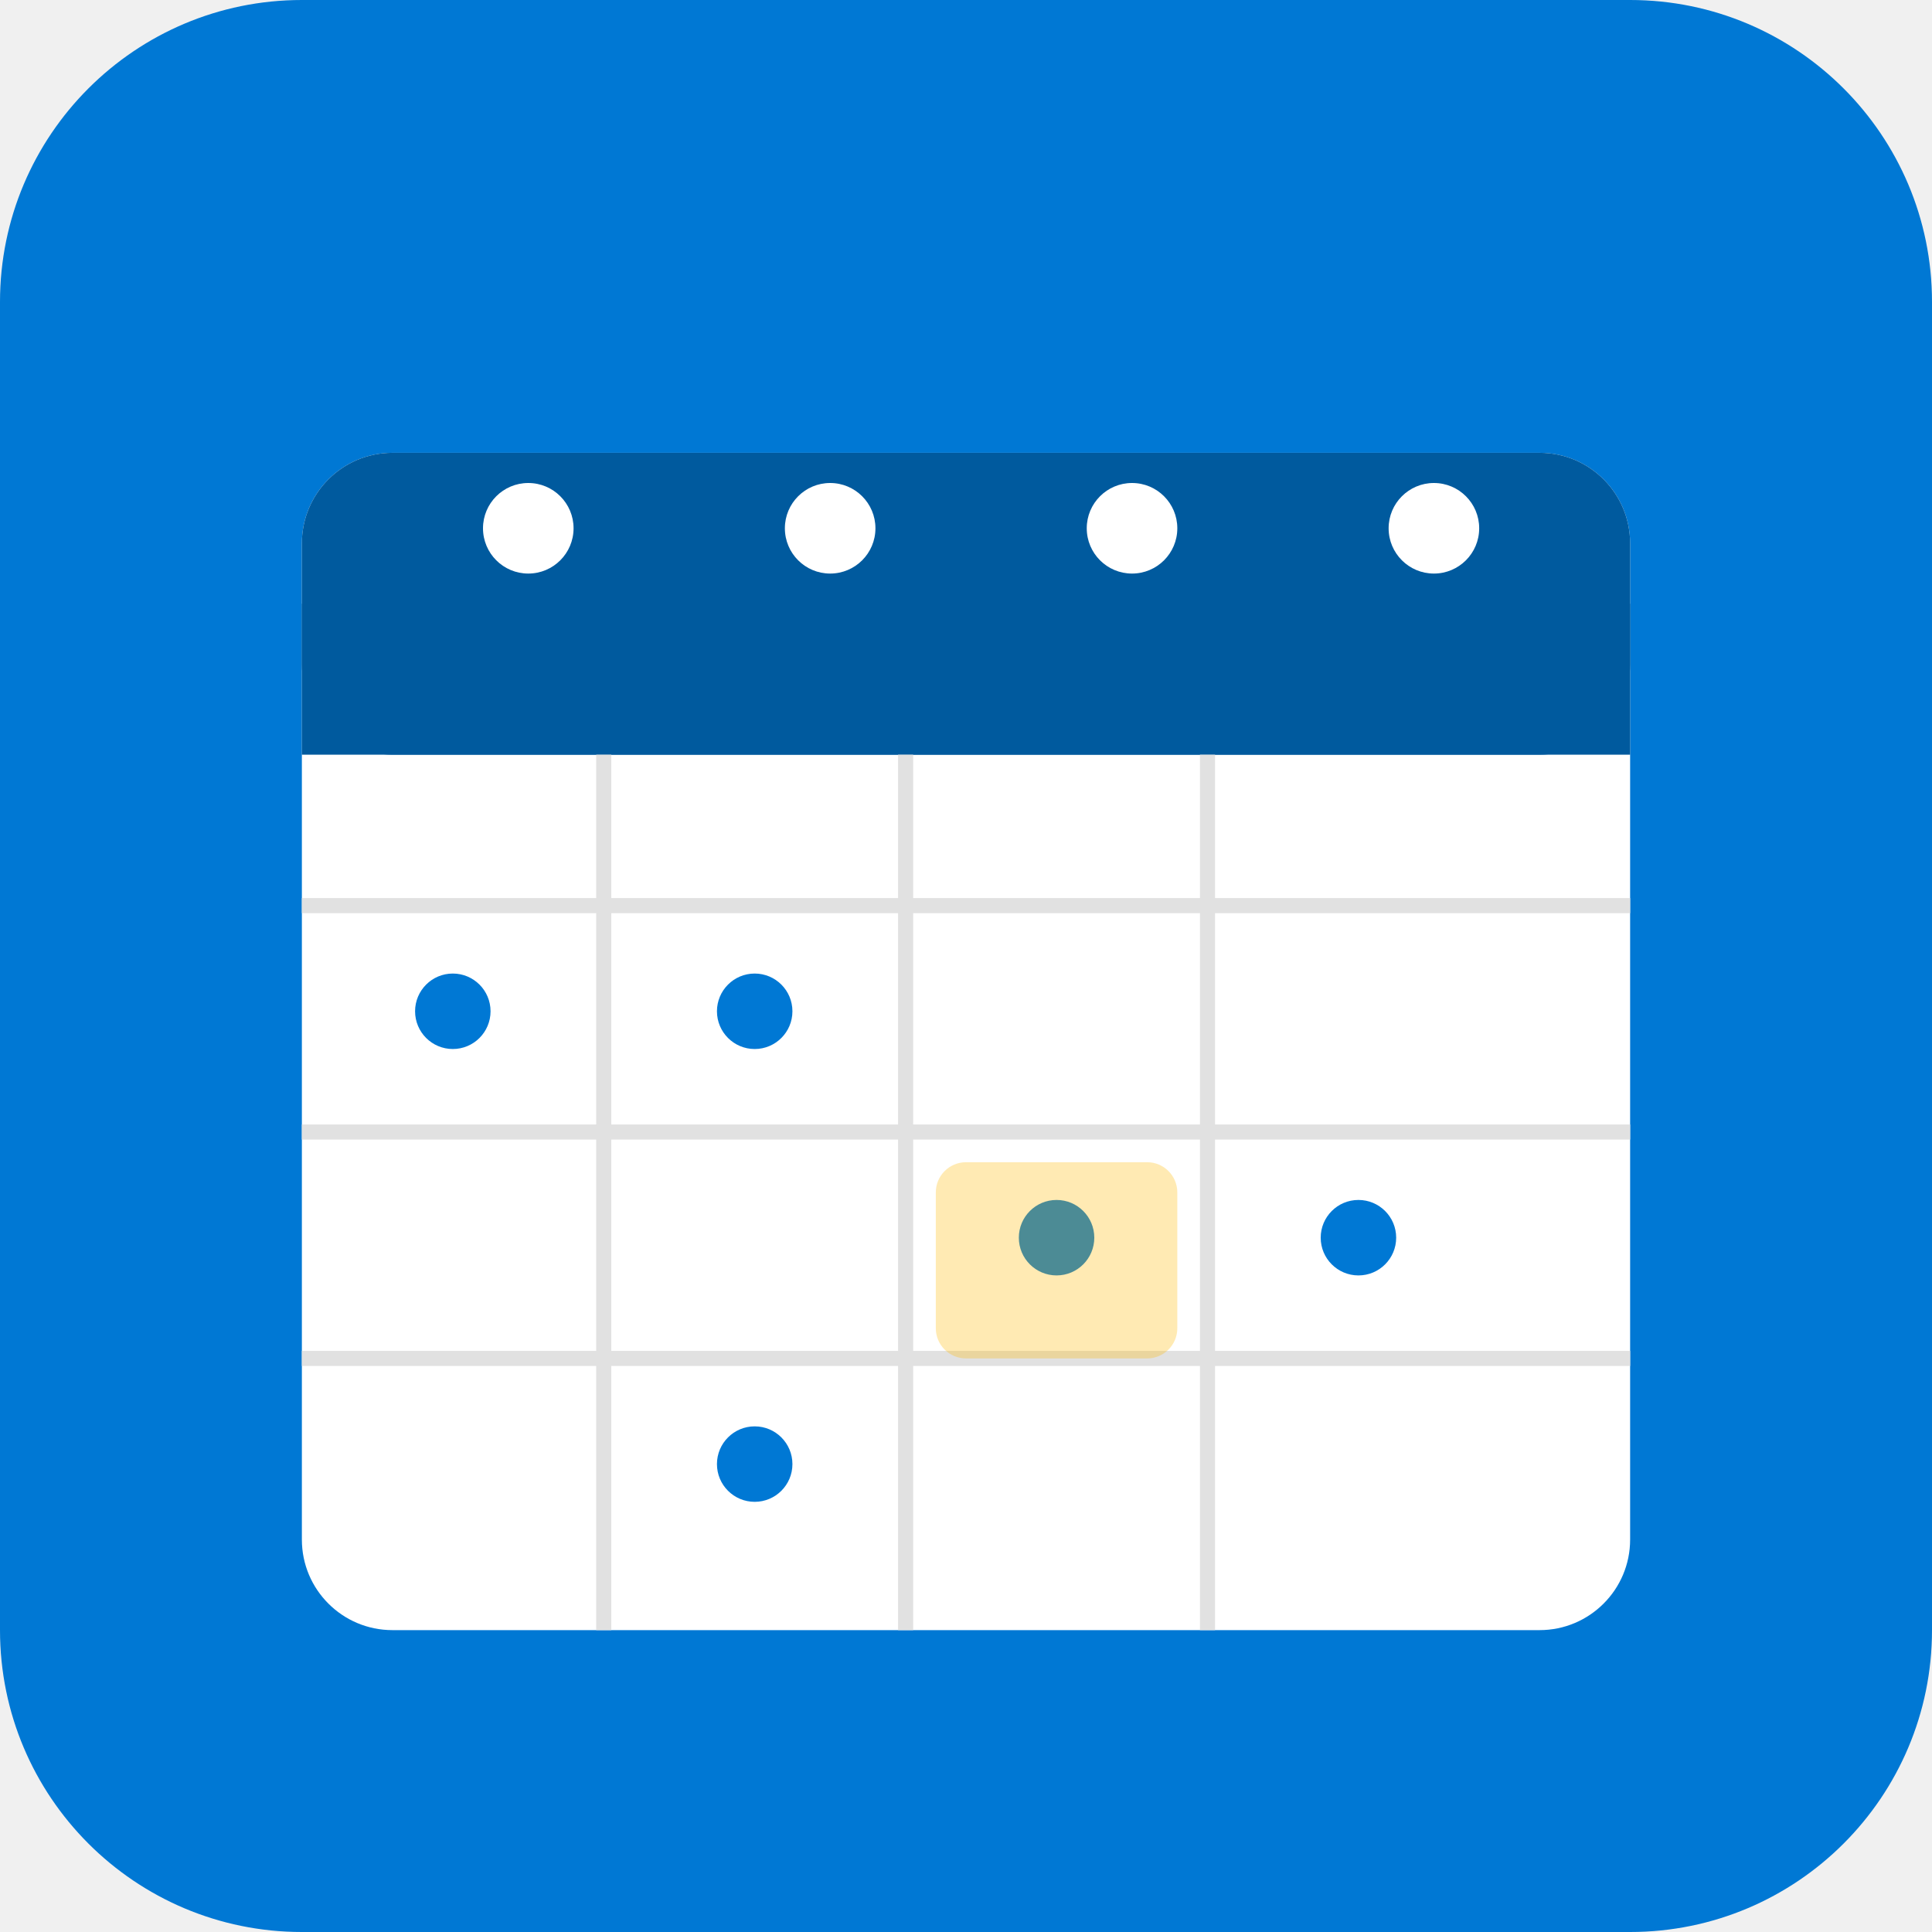
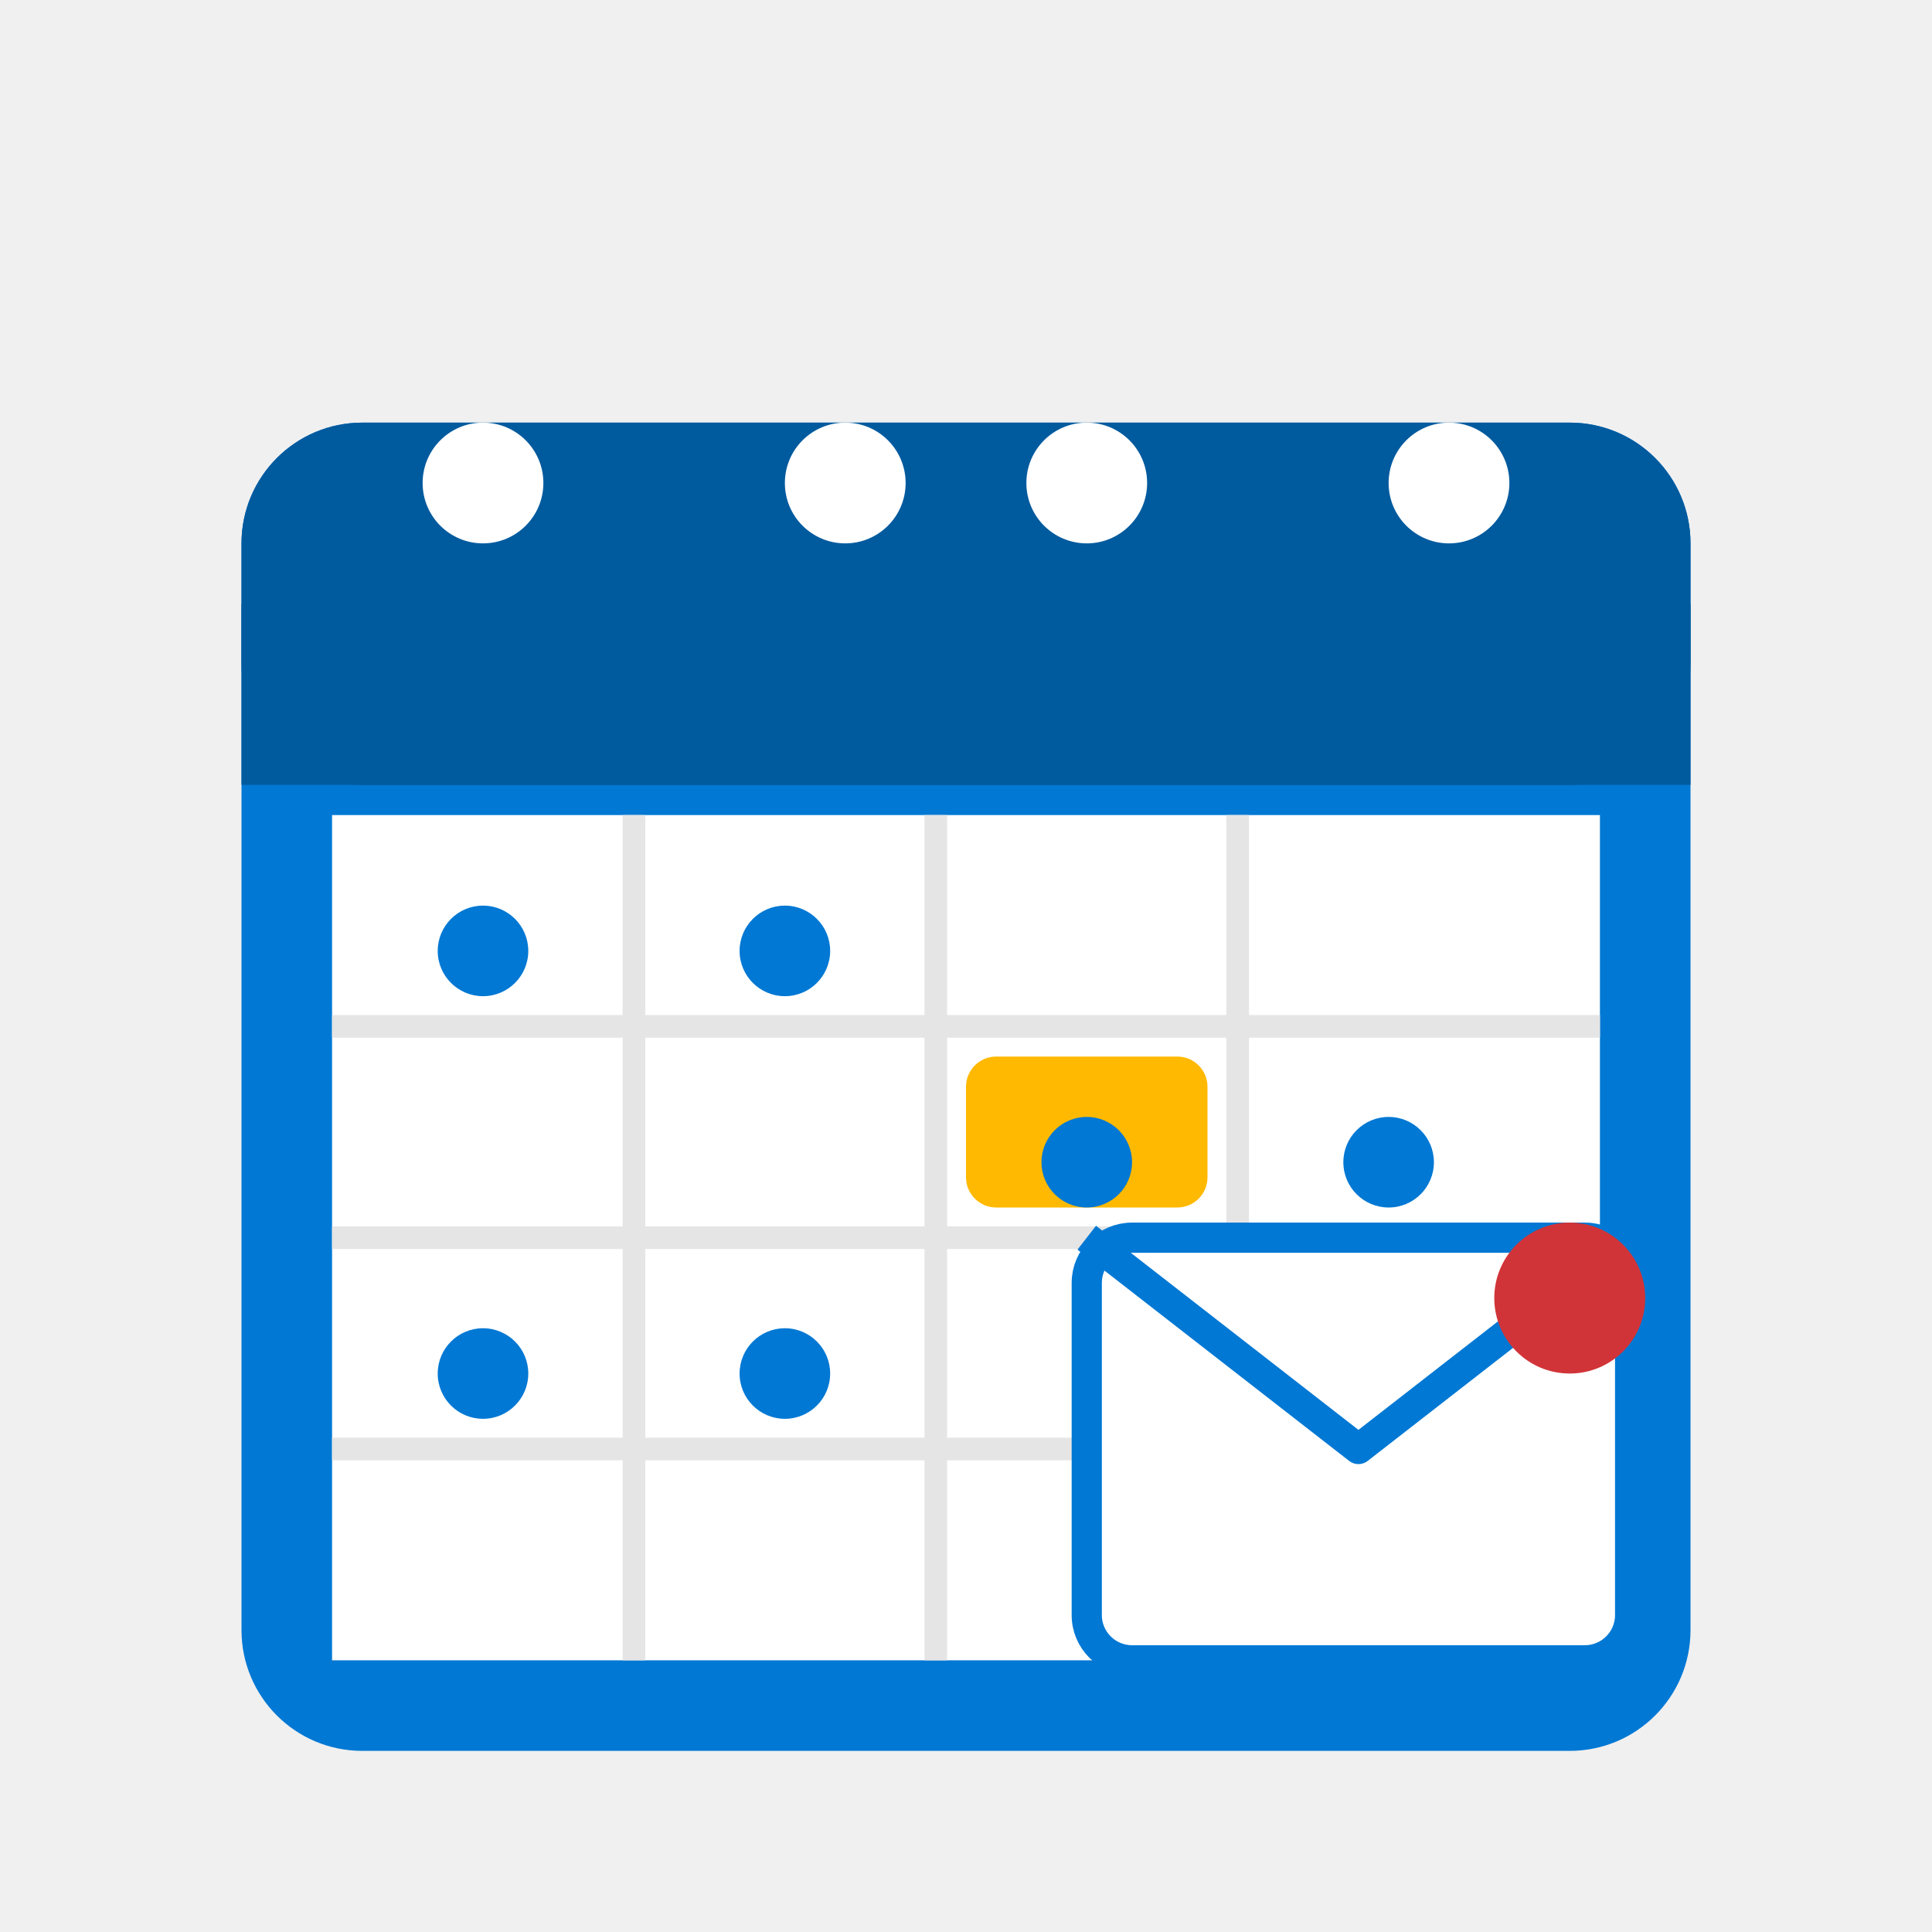
<svg xmlns="http://www.w3.org/2000/svg" width="128" height="128" viewBox="0 0 128 128">
-   <rect width="128" height="128" rx="20" fill="#0078D4" />
-   <rect x="20" y="30" width="88" height="78" rx="6" fill="white" />
-   <rect x="20" y="30" width="88" height="20" rx="6" fill="#005A9E" />
-   <rect x="20" y="40" width="88" height="10" fill="#005A9E" />
-   <circle cx="35" cy="35" r="3" fill="white" />
-   <circle cx="55" cy="35" r="3" fill="white" />
-   <circle cx="75" cy="35" r="3" fill="white" />
-   <circle cx="95" cy="35" r="3" fill="white" />
-   <line x1="20" y1="60" x2="108" y2="60" stroke="#E1E1E1" stroke-width="1" />
-   <line x1="20" y1="75" x2="108" y2="75" stroke="#E1E1E1" stroke-width="1" />
-   <line x1="20" y1="90" x2="108" y2="90" stroke="#E1E1E1" stroke-width="1" />
-   <line x1="40" y1="50" x2="40" y2="108" stroke="#E1E1E1" stroke-width="1" />
-   <line x1="60" y1="50" x2="60" y2="108" stroke="#E1E1E1" stroke-width="1" />
-   <line x1="80" y1="50" x2="80" y2="108" stroke="#E1E1E1" stroke-width="1" />
-   <circle cx="30" cy="67" r="2.5" fill="#0078D4" />
-   <circle cx="50" cy="67" r="2.5" fill="#0078D4" />
-   <circle cx="70" cy="82" r="2.5" fill="#0078D4" />
-   <circle cx="90" cy="82" r="2.5" fill="#0078D4" />
-   <circle cx="50" cy="97" r="2.5" fill="#0078D4" />
-   <rect x="62" y="77" width="16" height="13" rx="2" fill="#FFB900" opacity="0.3" />
+   <rect x="16" y="28" width="96" height="88" rx="8" fill="#0078D4" />
+   <rect x="16" y="28" width="96" height="24" rx="8" fill="#005A9E" />
+   <rect x="16" y="40" width="96" height="12" fill="#005A9E" />
+   <circle cx="32" cy="32" r="4" fill="white" />
+   <circle cx="56" cy="32" r="4" fill="white" />
+   <circle cx="72" cy="32" r="4" fill="white" />
+   <circle cx="96" cy="32" r="4" fill="white" />
+   <rect x="22" y="54" width="84" height="56" fill="white" />
+   <line x1="22" y1="68" x2="106" y2="68" stroke="#E5E5E5" stroke-width="1.5" />
+   <line x1="22" y1="82" x2="106" y2="82" stroke="#E5E5E5" stroke-width="1.5" />
+   <line x1="22" y1="96" x2="106" y2="96" stroke="#E5E5E5" stroke-width="1.5" />
+   <line x1="42" y1="54" x2="42" y2="110" stroke="#E5E5E5" stroke-width="1.5" />
+   <line x1="62" y1="54" x2="62" y2="110" stroke="#E5E5E5" stroke-width="1.5" />
+   <line x1="82" y1="54" x2="82" y2="110" stroke="#E5E5E5" stroke-width="1.5" />
+   <rect x="64" y="70" width="16" height="10" rx="2" fill="#FFB900" />
+   <circle cx="32" cy="63" r="3" fill="#0078D4" />
+   <circle cx="52" cy="63" r="3" fill="#0078D4" />
+   <circle cx="72" cy="77" r="3" fill="#0078D4" />
+   <circle cx="92" cy="77" r="3" fill="#0078D4" />
+   <circle cx="32" cy="91" r="3" fill="#0078D4" />
+   <circle cx="52" cy="91" r="3" fill="#0078D4" />
+   <g transform="translate(72, 82)">
+     <rect x="0" y="0" width="36" height="28" rx="3" fill="white" stroke="#0078D4" stroke-width="2" />
+     <path d="M 0 0 L 18 14 L 36 0" fill="none" stroke="#0078D4" stroke-width="2" stroke-linejoin="round" />
+     <circle cx="32" cy="4" r="5" fill="#D13438" />
+   </g>
</svg>
